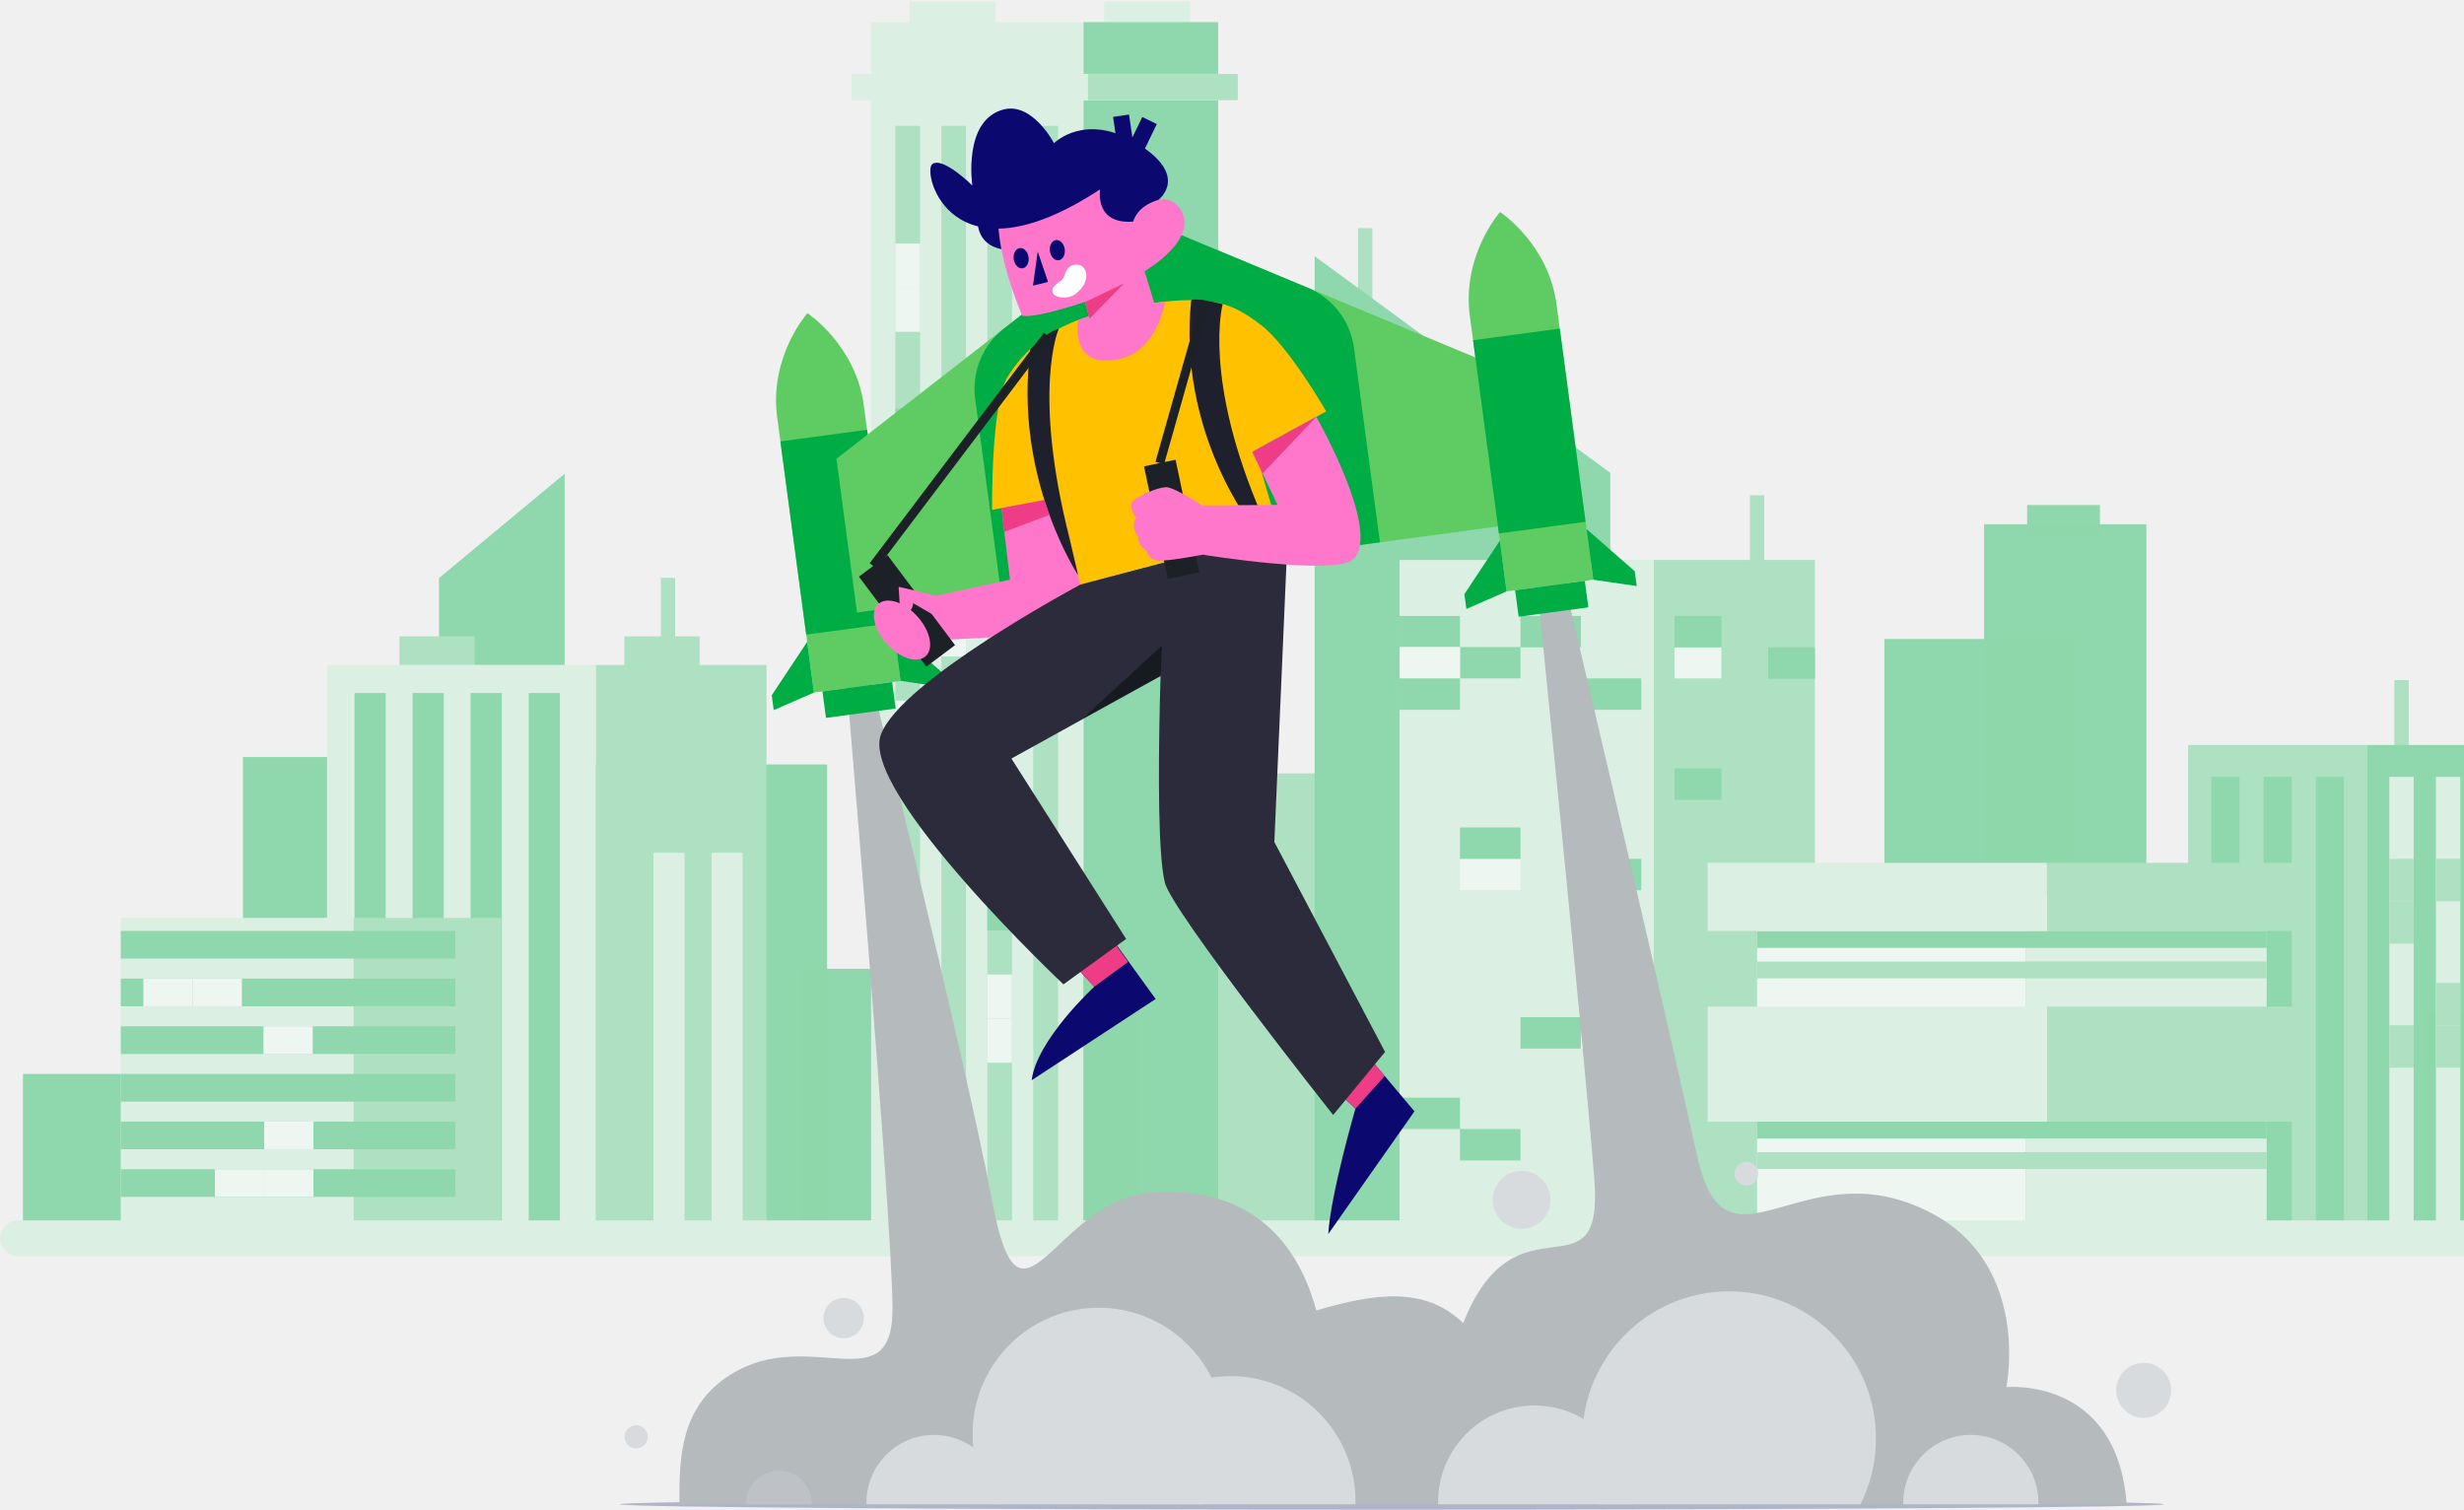
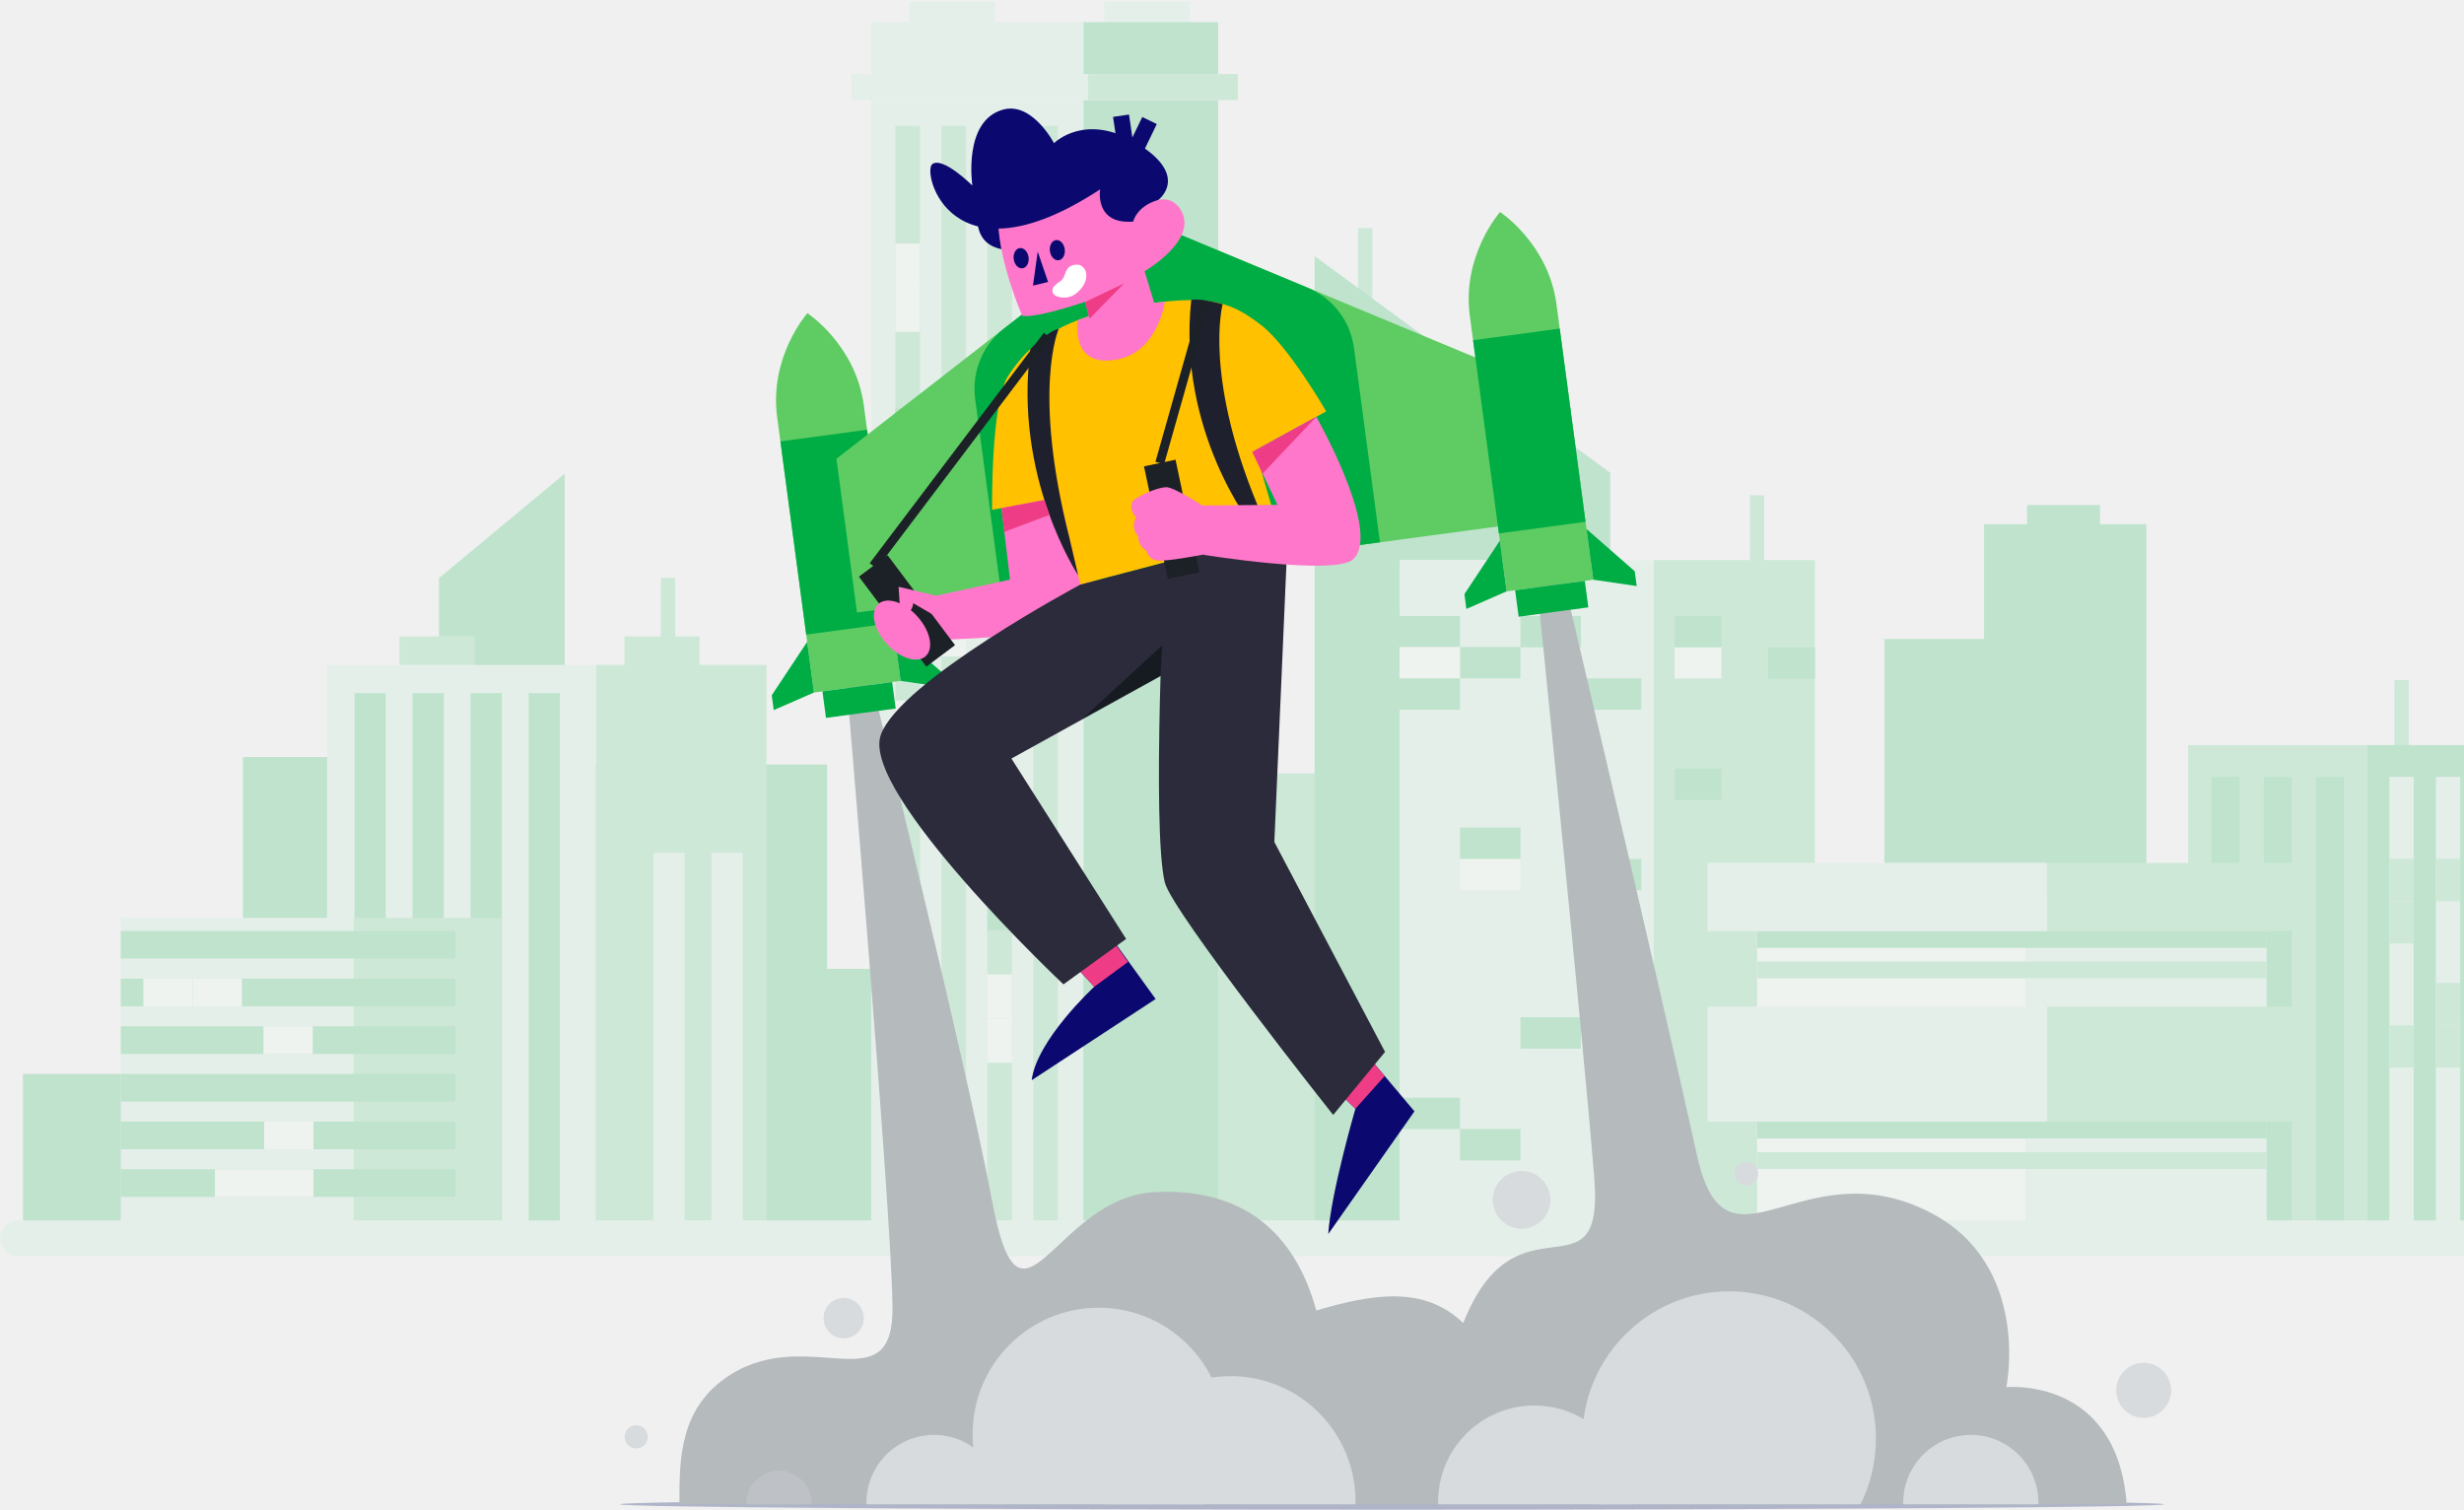
<svg xmlns="http://www.w3.org/2000/svg" width="963px" height="590px" viewBox="0 0 963 590" version="1.1">
  <g id="Page-1" stroke="none" stroke-width="1" fill="none" fill-rule="evenodd">
    <g id="Home" transform="translate(-437, -88)">
      <g id="28" transform="translate(444, 88)">
-         <g id="BG" opacity="0.596">
+         <g id="BG" opacity="0.3">
          <polygon id="Fill-1" fill-opacity="0.995" fill="#4DC67D" points="213.684 328.026 164.571 328.026 164.571 225.937 213.684 185.138" />
          <polygon id="Fill-2" fill="#80D6A2" points="460.618 480.151 515.274 480.151 515.274 302.231 460.618 302.231" />
          <polygon id="Fill-3" fill="#80D6A2" points="429.316 366.353 483.971 366.353 483.971 188.433 429.316 188.433" />
          <polygon id="Fill-4" fill-opacity="0.995" fill="#4DC67D" points="183.64 482.779 316.255 482.779 316.255 298.761 183.64 298.761" />
          <polygon id="Fill-5" fill-opacity="0.995" fill="#4DC67D" points="87.948 479.869 220.563 479.869 220.563 295.85 87.948 295.85" />
          <polygon id="Fill-6" fill-opacity="0.995" fill="#4DC67D" points="1.977 482.377 134.592 482.377 134.592 419.709 1.977 419.709" />
          <polygon id="Fill-7" fill-opacity="0.995" fill="#4DC67D" points="305.684 481.508 438.3 481.508 438.3 378.629 305.684 378.629" />
          <path d="M526.559,89.176 L526.559,130.603" id="Stroke-8" stroke="#80D6A2" stroke-width="5.6" />
          <polygon id="Fill-9" fill-opacity="0.995" fill="#4DC67D" points="729.482 482.377 803.107 482.377 803.107 249.734 729.482 249.734" />
          <polygon id="Fill-10" fill-opacity="0.995" fill="#4DC67D" points="768.438 369.081 831.85 369.081 831.85 204.887 768.438 204.887" />
          <polygon id="Fill-11" fill-opacity="0.995" fill="#4DC67D" points="785.253 209.871 813.714 209.871 813.714 197.355 785.253 197.355" />
          <polygon id="Fill-12" fill-opacity="0.995" fill="#4DC67D" points="622.331 184.767 622.331 484.627 506.795 484.627 506.795 100.113 552.177 133.365 552.177 182.254 591.585 182.254 591.585 162.239" />
          <path d="M679.721,193.551 L679.721,234.441" id="Stroke-13" stroke="#80D6A2" stroke-width="5.6" />
          <polygon id="Fill-14" fill="#CCEFDA" points="539.995 482.377 639.348 482.377 639.348 218.839 539.995 218.839" />
          <polygon id="Fill-15" fill="#80D6A2" points="639.348 482.377 702.332 482.377 702.332 218.839 639.348 218.839" />
          <polygon id="Fill-16" fill-opacity="0.995" fill="#4DC67D" points="539.995 252.984 563.614 252.984 563.614 240.718 539.995 240.718" />
          <polygon id="Fill-17" fill-opacity="0.995" fill="#4DC67D" points="563.614 265.126 587.232 265.126 587.232 252.861 563.614 252.861" />
          <polygon id="Fill-18" fill-opacity="0.995" fill="#4DC67D" points="587.232 252.984 610.851 252.984 610.851 240.718 587.232 240.718" />
          <polygon id="Fill-19" fill="#EDFAF2" points="539.995 265.126 563.614 265.126 563.614 252.861 539.995 252.861" />
          <polygon id="Fill-20" fill="#EDFAF2" points="563.614 347.918 587.232 347.918 587.232 335.652 563.614 335.652" />
          <polygon id="Fill-21" fill="#EDFAF2" points="647.444 265.126 665.743 265.126 665.743 252.861 647.444 252.861" />
          <polygon id="Fill-22" fill="#EDFAF2" points="610.851 409.79 634.47 409.79 634.47 397.524 610.851 397.524" />
          <polygon id="Fill-23" fill-opacity="0.995" fill="#4DC67D" points="610.851 277.393 634.47 277.393 634.47 265.126 610.851 265.126" />
          <polygon id="Fill-24" fill-opacity="0.995" fill="#4DC67D" points="563.614 335.652 587.232 335.652 587.232 323.386 563.614 323.386" />
          <polygon id="Fill-25" fill-opacity="0.995" fill="#4DC67D" points="610.851 347.918 634.47 347.918 634.47 335.652 610.851 335.652" />
          <polygon id="Fill-26" fill-opacity="0.995" fill="#4DC67D" points="647.449 252.984 665.743 252.984 665.743 240.718 647.449 240.718" />
          <polygon id="Fill-27" fill-opacity="0.995" fill="#4DC67D" points="684.038 265.249 702.332 265.249 702.332 252.984 684.038 252.984" />
          <polygon id="Fill-28" fill-opacity="0.995" fill="#4DC67D" points="647.447 312.595 665.741 312.595 665.741 300.33 647.447 300.33" />
          <polygon id="Fill-29" fill-opacity="0.995" fill="#4DC67D" points="587.232 409.79 610.851 409.79 610.851 397.524 587.232 397.524" />
          <polygon id="Fill-30" fill-opacity="0.995" fill="#4DC67D" points="539.995 441.253 563.614 441.253 563.614 428.987 539.995 428.987" />
          <polygon id="Fill-31" fill-opacity="0.995" fill="#4DC67D" points="563.614 453.52 587.232 453.52 587.232 441.253 563.614 441.253" />
          <polygon id="Fill-32" fill-opacity="0.995" fill="#4DC67D" points="539.995 277.393 563.614 277.393 563.614 265.126 539.995 265.126" />
          <polygon id="Fill-33" fill="#EDFAF2" points="342.945 273.813 352.59 273.813 352.59 256.582 342.945 256.582" />
          <polygon id="Fill-34" fill="#EDFAF2" points="342.945 239.35 352.59 239.35 352.59 222.119 342.945 222.119" />
          <polygon id="Fill-35" fill="#CCEFDA" points="333.457 482.377 416.472 482.377 416.472 39.14 333.457 39.14" />
          <polygon id="Fill-36" fill-opacity="0.995" fill="#4DC67D" points="416.472 482.377 469.098 482.377 469.098 39.14 416.472 39.14" />
          <polygon id="Fill-37" fill="#CCEFDA" points="333.457 28.918 416.472 28.918 416.472 8.652 333.457 8.652" />
          <polygon id="Fill-38" fill="#CCEFDA" points="348.505 20.847 381.997 20.847 381.997 0.582 348.505 0.582" />
          <polygon id="Fill-39" fill="#CCEFDA" points="424.578 20.847 458.07 20.847 458.07 0.582 424.578 0.582" />
          <polygon id="Fill-40" fill-opacity="0.995" fill="#4DC67D" points="416.472 28.918 469.098 28.918 469.098 8.652 416.472 8.652" />
          <polygon id="Fill-41" fill="#CCEFDA" points="325.795 39.14 418.188 39.14 418.188 28.918 325.795 28.918" />
          <polygon id="Fill-42" fill="#80D6A2" points="418.189 39.14 476.76 39.14 476.76 28.918 418.189 28.918" />
          <polygon id="Fill-43" fill="#80D6A2" points="342.945 482.377 352.59 482.377 352.59 49.183 342.945 49.183" />
          <polygon id="Fill-44" fill="#80D6A2" points="396.846 482.377 406.492 482.377 406.492 49.183 396.846 49.183" />
          <polygon id="Fill-45" fill="#80D6A2" points="378.879 482.377 388.525 482.377 388.525 49.183 378.879 49.183" />
          <polygon id="Fill-46" fill="#80D6A2" points="360.912 482.377 370.558 482.377 370.558 49.183 360.912 49.183" />
          <polygon id="Fill-47" fill="#EDFAF2" points="360.912 256.582 370.558 256.582 370.558 239.35 360.912 239.35" />
          <polygon id="Fill-48" fill="#EDFAF2" points="378.879 415.319 388.525 415.319 388.525 398.087 378.879 398.087" />
          <polygon id="Fill-49" fill="#EDFAF2" points="378.879 398.087 388.525 398.087 388.525 380.856 378.879 380.856" />
          <polygon id="Fill-50" fill-opacity="0.995" fill="#4DC67D" points="396.846 346.348 406.492 346.348 406.492 329.117 396.846 329.117" />
          <polygon id="Fill-52" fill-opacity="0.995" fill="#4DC67D" points="342.945 363.833 352.59 363.833 352.59 346.602 342.945 346.602" />
          <polygon id="Fill-53" fill-opacity="0.995" fill="#4DC67D" points="396.846 203.952 406.492 203.952 406.492 186.721 396.846 186.721" />
          <polygon id="Fill-54" fill-opacity="0.995" fill="#4DC67D" points="342.945 176.872 352.59 176.872 352.59 159.641 342.945 159.641" />
          <polygon id="Fill-55" fill-opacity="0.995" fill="#4DC67D" points="378.879 363.624 388.525 363.624 388.525 346.393 378.879 346.393" />
          <polygon id="Fill-57" fill="#EDFAF2" points="342.945 435.121 352.59 435.121 352.59 417.889 342.945 417.889" />
          <polygon id="Fill-58" fill="#EDFAF2" points="378.879 239.35 388.525 239.35 388.525 222.119 378.879 222.119" />
          <polygon id="Fill-59" fill="#EDFAF2" points="342.945 291.045 352.59 291.045 352.59 273.813 342.945 273.813" />
          <polygon id="Fill-60" fill="#EDFAF2" points="396.846 139.219 406.492 139.219 406.492 121.988 396.846 121.988" />
          <polygon id="Fill-61" fill="#EDFAF2" points="342.945 112.438 352.59 112.438 352.59 95.206 342.945 95.206" />
          <polygon id="Fill-62" fill="#EDFAF2" points="342.945 129.669 352.59 129.669 352.59 112.438 342.945 112.438" />
          <polygon id="Fill-63" fill="#EDFAF2" points="378.879 222.118 388.525 222.118 388.525 204.887 378.879 204.887" />
          <polygon id="Fill-64" fill-opacity="0.995" fill="#4DC67D" points="940.349 480.151 1008.614 480.151 1008.614 395.353 940.349 395.353" />
          <path d="M931.586,265.78 L931.586,308.715" id="Stroke-67" stroke="#80D6A2" stroke-width="5.6" />
          <polygon id="Fill-68" fill="#80D6A2" points="848.181 487.892 918.193 487.892 918.193 291.158 848.181 291.158" />
          <polygon id="Fill-69" fill-opacity="0.995" fill="#4DC67D" points="857.3 482.377 868.256 482.377 868.256 303.606 857.3 303.606" />
          <polygon id="Fill-70" fill-opacity="0.995" fill="#4DC67D" points="877.709 482.377 888.666 482.377 888.666 303.606 877.709 303.606" />
          <polygon id="Fill-71" fill-opacity="0.995" fill="#4DC67D" points="898.118 482.377 909.074 482.377 909.074 303.606 898.118 303.606" />
          <polygon id="Fill-72" fill-opacity="0.995" fill="#4DC67D" points="918.194 487.892 962.577 487.892 962.577 291.158 918.194 291.158" />
          <polygon id="Fill-73" fill="#CCEFDA" points="926.824 482.377 936.331 482.377 936.331 303.606 926.824 303.606" />
          <polygon id="Fill-74" fill="#CCEFDA" points="945.022 482.377 954.53 482.377 954.53 303.606 945.022 303.606" />
          <polygon id="Fill-75" fill="#80D6A2" points="945.022 400.689 954.53 400.689 954.53 384.129 945.022 384.129" />
          <polygon id="Fill-76" fill="#80D6A2" points="945.022 352.211 954.53 352.211 954.53 335.652 945.022 335.652" />
          <polygon id="Fill-77" fill="#80D6A2" points="926.824 352.211 936.331 352.211 936.331 335.652 926.824 335.652" />
          <polygon id="Fill-78" fill="#80D6A2" points="926.831 368.77 936.34 368.77 936.34 352.211 926.831 352.211" />
          <polygon id="Fill-81" fill="#80D6A2" points="926.831 417.248 936.34 417.248 936.34 400.689 926.831 400.689" />
          <polygon id="Fill-82" fill="#80D6A2" points="945.022 417.248 954.53 417.248 954.53 400.689 945.022 400.689" />
          <path d="M254.094,225.833 L254.094,259.855" id="Stroke-83" stroke="#80D6A2" stroke-width="5.6" />
          <polygon id="Fill-84" fill="#80D6A2" points="149.12 273.813 178.498 273.813 178.498 248.706 149.12 248.706" />
          <polygon id="Fill-85" fill="#CCEFDA" points="120.816 482.377 225.936 482.377 225.936 259.854 120.816 259.854" />
          <polygon id="Fill-86" fill-opacity="0.995" fill="#4DC67D" points="131.565 482.377 143.746 482.377 143.746 270.847 131.565 270.847" />
          <polygon id="Fill-87" fill-opacity="0.995" fill="#4DC67D" points="154.255 482.377 166.436 482.377 166.436 270.847 154.255 270.847" />
          <polygon id="Fill-88" fill-opacity="0.995" fill="#4DC67D" points="176.946 482.377 189.127 482.377 189.127 270.847 176.946 270.847" />
          <polygon id="Fill-89" fill-opacity="0.995" fill="#4DC67D" points="199.636 482.377 211.818 482.377 211.818 270.847 199.636 270.847" />
          <polygon id="Fill-90" fill="#80D6A2" points="237.043 273.813 266.422 273.813 266.422 248.706 237.043 248.706" />
          <polygon id="Fill-91" fill="#80D6A2" points="225.936 482.377 292.574 482.377 292.574 259.854 225.936 259.854" />
          <polygon id="Fill-92" fill="#CCEFDA" points="248.374 482.377 260.555 482.377 260.555 333.257 248.374 333.257" />
          <polygon id="Fill-93" fill="#CCEFDA" points="271.065 482.377 283.246 482.377 283.246 333.257 271.065 333.257" />
          <polygon id="Fill-94" fill="#CCEFDA" points="40.206 483.949 131.203 483.949 131.203 358.723 40.206 358.723" />
          <polygon id="Fill-95" fill="#80D6A2" points="131.203 483.949 188.889 483.949 188.889 358.723 131.203 358.723" />
          <g id="Group-108" transform="translate(40.17123, 363.3389)" fill="#4DC67D" fill-opacity="0.995">
            <polygon id="Fill-96" points="0.034 104.423 130.803 104.423 130.803 93.622 0.034 93.622" />
            <polygon id="Fill-98" points="0.034 85.797 130.803 85.797 130.803 74.996 0.034 74.996" />
            <polygon id="Fill-100" points="0.034 67.172 130.803 67.172 130.803 56.371 0.034 56.371" />
            <polygon id="Fill-102" points="0.034 48.546 130.803 48.546 130.803 37.746 0.034 37.746" />
            <polygon id="Fill-104" points="0.034 29.921 130.803 29.921 130.803 19.12 0.034 19.12" />
            <polygon id="Fill-106" points="0.034 11.296 130.803 11.296 130.803 0.495 0.034 0.495" />
          </g>
          <polygon id="Fill-109" fill="#EDFAF2" points="96.253 467.762 115.51 467.762 115.51 456.961 96.253 456.961" />
          <polygon id="Fill-110" fill="#EDFAF2" points="96.253 449.136 115.51 449.136 115.51 438.335 96.253 438.335" />
          <polygon id="Fill-111" fill="#EDFAF2" points="76.995 467.762 96.253 467.762 96.253 456.961 76.995 456.961" />
          <polygon id="Fill-112" fill="#EDFAF2" points="95.962 411.885 115.219 411.885 115.219 401.084 95.962 401.084" />
          <polygon id="Fill-113" fill="#EDFAF2" points="49.028 393.26 68.285 393.26 68.285 382.459 49.028 382.459" />
          <polygon id="Fill-114" fill="#EDFAF2" points="68.285 393.26 87.542 393.26 87.542 382.459 68.285 382.459" />
          <polygon id="Fill-115" fill="#CCEFDA" points="784.814 482.377 878.886 482.377 878.886 349.442 784.814 349.442" />
          <polygon id="Fill-116" fill="#EDFAF2" points="679.721 482.377 784.814 482.377 784.814 349.442 679.721 349.442" />
          <polygon id="Fill-117" fill="#80D6A2" points="792.994 363.833 897.163 363.833 897.163 337.202 792.994 337.202" />
          <polygon id="Fill-118" fill-opacity="0.995" fill="#4DC67D" points="679.721 370.434 878.886 370.434 878.886 363.833 679.721 363.833" />
          <polygon id="Fill-119" fill="#80D6A2" points="679.721 382.352 878.886 382.352 878.886 375.752 679.721 375.752" />
          <polygon id="Fill-120" fill-opacity="0.995" fill="#4DC67D" points="679.721 444.951 878.886 444.951 878.886 438.35 679.721 438.35" />
          <polygon id="Fill-121" fill="#80D6A2" points="679.721 456.868 878.886 456.868 878.886 450.267 679.721 450.267" />
          <polygon id="Fill-122" fill="#CCEFDA" points="660.38 363.833 792.995 363.833 792.995 337.202 660.38 337.202" />
          <polygon id="Fill-123" fill="#80D6A2" points="792.994 438.35 897.163 438.35 897.163 393.387 792.994 393.387" />
          <polygon id="Fill-124" fill="#CCEFDA" points="660.38 438.35 792.995 438.35 792.995 393.387 660.38 393.387" />
          <path d="M-5.82191783e-05,483.949 L1019.642,483.949 L-5.82191783e-05,483.949 Z" id="Fill-125" fill="#EDFAF2" />
          <path d="M1019.642,483.949 L0,483.949" id="Stroke-126" stroke="#CCEFDA" stroke-width="14" stroke-linecap="round" />
        </g>
        <g id="Man" transform="translate(235, 42)">
          <path d="M603.814,545.892 C603.814,547.056 468.694,548 302.013,548 C135.334,548 0.213,547.056 0.213,545.892 C0.213,544.729 135.334,543.785 302.013,543.785 C468.694,543.785 603.814,544.729 603.814,545.892" id="Fill-128" fill="#AFB4C8" />
          <path d="M589.171,545.892 L23.55,545.892 C23.544,545.583 23.538,545.269 23.538,544.954 C23.538,528.263 23.538,507.644 43.73,495.088 C74.674,475.844 107.341,506.926 106.821,468.539 C106.281,428.65 88.454,220.28 88.454,220.28 L93.743,204.468 C93.743,204.468 135.109,370.618 145.729,427.283 C157.091,487.913 169.511,425.712 209.658,423.874 C247.554,422.14 265.205,443.666 272.441,470.154 C294.366,463.696 314.582,460.288 329.876,475.078 C350.718,422.26 385.067,467.822 381.082,418.342 C376.394,360.152 358.1,180.817 358.1,180.817 L365.877,170.897 C365.877,170.897 405.103,336.159 421.223,409.423 C432.64,461.318 461.993,405.757 512.467,431.902 C552.026,452.393 542.139,500.11 542.139,500.11 C542.139,500.11 585.432,495.805 589.171,545.892" id="Fill-130" fill="#B5BABD" />
          <path d="M236.683,518.494 C236.683,528.63 233.642,538.05 228.422,545.892 L146.374,545.892 C141.642,538.782 138.697,530.373 138.193,521.313 C138.141,520.378 138.112,519.44 138.112,518.494 C138.112,491.204 160.178,469.075 187.398,469.075 C192.896,469.075 198.18,469.977 203.118,471.644 C222.629,478.221 236.683,496.713 236.683,518.494" id="Fill-132" fill="#D7DBDE" />
          <path d="M395.272,544.998 C395.272,545.294 395.267,545.596 395.261,545.892 L320.064,545.892 C320.058,545.596 320.053,545.294 320.053,544.998 C320.053,527.438 332.029,512.678 348.239,508.478 C351.251,507.702 354.406,507.287 357.662,507.287 C359.538,507.287 361.385,507.424 363.187,507.691 C381.341,510.37 395.272,526.054 395.272,544.998" id="Fill-134" fill="#D7DBDE" />
          <path d="M287.766,544.731 C287.766,545.116 287.758,545.508 287.751,545.892 L190.192,545.892 C190.185,545.508 190.178,545.116 190.178,544.731 C190.178,521.951 205.714,502.801 226.745,497.352 C230.654,496.346 234.746,495.807 238.971,495.807 C241.405,495.807 243.801,495.984 246.139,496.332 C269.692,499.806 287.766,520.155 287.766,544.731" id="Fill-136" fill="#D7DBDE" />
          <path d="M149.472,545.264 C149.472,545.472 149.467,545.684 149.463,545.892 L96.628,545.892 C96.624,545.684 96.62,545.472 96.62,545.264 C96.62,532.926 105.034,522.555 116.424,519.603 C118.541,519.059 120.758,518.767 123.046,518.767 C124.364,518.767 125.661,518.863 126.928,519.051 C139.683,520.934 149.472,531.953 149.472,545.264" id="Fill-138" fill="#D7DBDE" />
          <path d="M75.243,545.588 C75.243,545.689 75.241,545.792 75.239,545.892 L49.649,545.892 C49.648,545.792 49.646,545.689 49.646,545.588 C49.646,539.613 53.721,534.59 59.238,533.16 C60.263,532.896 61.336,532.755 62.444,532.755 C63.083,532.755 63.711,532.801 64.324,532.893 C70.502,533.804 75.243,539.141 75.243,545.588" id="Fill-140" fill="#BEC2C7" />
          <path d="M554.675,545.264 C554.675,545.472 554.671,545.684 554.667,545.892 L501.831,545.892 C501.827,545.684 501.824,545.472 501.824,545.264 C501.824,532.926 510.238,522.555 521.628,519.603 C523.744,519.059 525.961,518.767 528.249,518.767 C529.567,518.767 530.865,518.863 532.131,519.051 C544.886,520.934 554.675,531.953 554.675,545.264" id="Fill-142" fill="#D7DBDE" />
          <path d="M491.166,520.202 C491.166,529.436 488.996,538.166 485.139,545.892 L382.447,545.892 C378.582,538.166 376.412,529.436 376.412,520.202 C376.412,488.428 402.104,462.666 433.793,462.666 C440.671,462.666 447.272,463.879 453.379,466.111 C475.422,474.133 491.166,495.325 491.166,520.202" id="Fill-144" fill="#D7DBDE" />
          <path d="M95.61,473.142 C95.61,477.501 92.086,481.034 87.739,481.034 C83.391,481.034 79.867,477.501 79.867,473.142 C79.867,468.782 83.391,465.249 87.739,465.249 C92.086,465.249 95.61,468.782 95.61,473.142" id="Fill-146" fill="#D7DBDE" />
          <path d="M11.171,519.541 C11.171,522.051 9.141,524.085 6.638,524.085 C4.135,524.085 2.106,522.051 2.106,519.541 C2.106,517.031 4.135,514.997 6.638,514.997 C9.141,514.997 11.171,517.031 11.171,519.541" id="Fill-148" fill="#D7DBDE" />
          <path d="M363.957,426.922 C363.957,433.163 358.911,438.223 352.686,438.223 C346.462,438.223 341.416,433.163 341.416,426.922 C341.416,420.68 346.462,415.621 352.686,415.621 C358.911,415.621 363.957,420.68 363.957,426.922" id="Fill-150" fill="#D7DBDE" />
          <path d="M445.177,416.698 C445.177,419.273 443.094,421.361 440.525,421.361 C437.956,421.361 435.874,419.273 435.874,416.698 C435.874,414.121 437.956,412.034 440.525,412.034 C443.094,412.034 445.177,414.121 445.177,416.698" id="Fill-152" fill="#D7DBDE" />
          <path d="M606.542,501.364 C606.542,507.308 601.736,512.127 595.808,512.127 C589.88,512.127 585.074,507.308 585.074,501.364 C585.074,495.42 589.88,490.601 595.808,490.601 C601.736,490.601 606.542,495.42 606.542,501.364" id="Fill-154" fill="#D7DBDE" />
          <path d="M109.988,224.1 L76.115,228.65 C76.115,228.65 65.48,149.038 61.736,121.011 C58.565,97.271 73.55,80.394 73.55,80.394 C73.55,80.394 92.437,92.722 95.608,116.462 C99.188,143.256 109.988,224.1 109.988,224.1" id="Fill-156" fill="#5ECC62" />
          <polygon id="Fill-158" fill="#00AD45" points="106.964 201.463 73.091 206.013 63.004 130.503 96.876 125.953" />
          <polygon id="Fill-160" fill="#00AD45" points="108.052 234.898 80.817 238.556 79.434 228.204 106.669 224.546" />
          <polygon id="Fill-162" fill="#00AD45" points="60.392 235.518 76.115 228.649 73.468 208.836 59.618 229.723" />
          <polygon id="Fill-164" fill="#00AD45" points="126.96 226.578 109.988 224.1 107.341 204.287 126.186 220.783" />
          <polygon id="Fill-166" fill="#5ECC62" points="353.654 162.373 92.935 197.39 84.906 137.288 205.12 43.835 345.625 102.271" />
          <path d="M287.178,94.002 L297.322,169.937 L149.265,189.823 L139.121,113.888 C137.717,103.375 141.996,92.908 150.356,86.409 L205.122,43.836 L269.126,70.457 C278.897,74.52 285.773,83.489 287.178,94.002" id="Fill-168" fill="#00AD45" />
          <path d="M380.702,184.562 L346.829,189.111 C346.829,189.111 336.194,109.499 332.45,81.473 C329.278,57.733 344.264,40.855 344.264,40.855 C344.264,40.855 363.15,53.183 366.323,76.924 C369.902,103.718 380.702,184.562 380.702,184.562" id="Fill-170" fill="#5ECC62" />
          <polygon id="Fill-172" fill="#00AD45" points="377.678 161.925 343.805 166.474 333.718 90.965 367.59 86.416" />
          <polygon id="Fill-174" fill="#00AD45" points="378.766 195.36 351.531 199.018 350.148 188.666 377.383 185.007" />
          <polygon id="Fill-176" fill="#00AD45" points="331.106 195.98 346.829 189.111 344.182 169.298 330.331 190.185" />
          <polygon id="Fill-178" fill="#00AD45" points="397.674 187.039 380.702 184.562 378.055 164.748 396.9 181.244" />
          <path d="M175.921,333.059 L185.655,343.64 C185.655,343.64 163.142,364.38 161.214,380.162 L209.657,348.421 L185.875,315.523 L175.921,333.059 Z" id="Fill-180" fill="#0B096F" />
          <polygon id="Fill-182" fill="#EF3C86" points="187.904 318.638 198.874 333.926 185.655 343.64 175.921 333.059" />
          <path d="M277.391,381.317 L287.73,391.304 C287.73,391.304 278.106,424.416 277.111,440.285 L310.81,392.323 L286.294,363.223 L277.391,381.317 Z" id="Fill-184" fill="#0B096F" />
          <polygon id="Fill-186" fill="#EF3C86" points="288.503 366.211 299.192 378.492 287.73 391.304 277.391 381.317" />
          <path d="M122.442,208.151 C122.442,208.151 177.545,207.064 180.78,199.176 C187.139,183.663 179.571,132.099 179.571,132.099 L147.17,137.72 L152.74,184.526 L115.277,192.675" id="Fill-188" fill="#FF77CA" />
          <path d="M180.217,186.467 L172.221,152.255 L145.739,157.264 C145.739,157.264 145.193,115.365 151.982,104.967 C157.825,96.018 167.706,84.374 192.574,79.277 C229.55,71.698 238.522,75.586 250.904,85.066 C261.601,93.257 276.315,118.768 276.315,118.768 L248.601,133.951 L257.924,166.055 L180.217,186.467 Z" id="Fill-190" fill="#FFC100" />
          <polyline id="Stroke-192" stroke="#0B096F" stroke-width="6.3" points="196.132 3.227 197.799 14.549 202.43 15.117 207.274 5.104" />
          <path d="M142.307,32.19 C142.307,32.19 132.208,55.816 154.074,55.813 L142.307,32.19 Z" id="Fill-194" fill="#0B096F" />
          <path d="M185.689,89.846 L182.084,75.949 C182.084,75.949 162.613,82.583 157.498,81.385 C157.498,81.385 148.683,61.09 148.131,45.244 L161.812,24.612 L191.031,19.399 L200.903,44.596 C201.276,39.773 213.523,30.716 219.334,39.837 C226.828,51.598 205.33,63.993 205.33,63.993 L210.858,82.145" id="Fill-196" fill="#FF77CA" />
          <path d="M185.688,80.794 L179.324,83.109 C179.324,83.109 175.851,102.38 195.1,98.381 C210.654,95.151 213.275,75.916 213.275,75.916 L204.68,76.892" id="Fill-198" fill="#FF77CA" />
          <path d="M210.7,36.133 C210.7,36.133 223.179,26.894 202.679,14.21 C182.178,1.526 169.94,13.955 169.94,13.955 C169.94,13.955 161.504,-2.151 150.231,0.783 C134.17,4.962 138.021,30.506 138.021,30.506 C138.021,30.506 126.473,19.03 122.358,22.144 C118.242,25.258 129.553,70.286 187.952,32.008 C187.952,32.008 185.606,45.822 200.903,44.596 C200.903,44.596 202.113,38.647 210.7,36.133" id="Fill-200" fill="#0B096F" />
          <path d="M223.563,75.275 C223.563,75.275 225.388,74.156 235.858,76.861 C235.858,76.861 227.831,106.015 251.446,160.067 L247.524,163.774 C247.524,163.774 218.096,126.703 223.563,75.275" id="Fill-202" fill="#1E202D" />
          <path d="M160.716,94.364 C160.716,94.364 167.42,87.454 171.798,86.478 C171.798,86.478 161.206,110.08 176.049,168.633 L179.357,182.783 C179.357,182.783 154.02,144.76 160.716,94.364" id="Fill-204" fill="#1E202D" />
          <path d="M169.446,72.32 C170.119,74.466 175.28,75.172 178.278,72.918 C184.921,67.925 182.88,61.315 178.794,61.423 C173.695,61.558 174.903,66.237 172.532,67.817 C169.819,69.624 168.954,70.751 169.446,72.32" id="Fill-206" fill="#FFFFFF" />
          <polygon id="Fill-208" fill="#EF3C86" points="182.117 76.029 197.32 68.746 183.847 82.549" />
          <polygon id="Fill-210" fill="#0B096F" points="163.567 56.307 161.713 69.626 167.629 68.194" />
          <path d="M168.331,56.175 C168.635,58.354 170.181,59.938 171.783,59.712 C173.385,59.487 174.436,57.538 174.132,55.359 C173.827,53.181 172.281,51.597 170.68,51.822 C169.078,52.047 168.026,53.996 168.331,56.175" id="Fill-212" fill="#0B096F" />
          <path d="M154.19,59.312 C154.495,61.491 156.041,63.075 157.642,62.849 C159.245,62.624 160.296,60.675 159.992,58.497 C159.687,56.318 158.141,54.734 156.54,54.96 C154.938,55.185 153.886,57.134 154.19,59.312" id="Fill-214" fill="#0B096F" />
          <path d="M180.217,186.467 C180.217,186.467 109.532,224.201 102.215,245.302 C94.343,268 173.626,342.704 173.626,342.704 L198.116,324.946 L153.287,254.45 L237.029,208.151 L219.034,176.27 L180.217,186.467 Z" id="Fill-216" fill="#2B2B3B" />
          <path d="M213.238,177.793 C213.238,177.793 208.077,281.566 213.238,302.852 C216.005,314.264 279.04,393.737 279.04,393.737 L299.315,369.102 L256.052,287.067 L261.389,164.372 L213.238,177.793 Z" id="Fill-218" fill="#2B2B3B" />
          <path d="M228.491,174.836 C228.491,174.836 279.903,183.154 286.902,176.524 C298.108,165.906 272.441,120.891 272.441,120.891 L247.435,134.631 L257.271,155.302 L226.909,155.557" id="Fill-220" fill="#FF77CA" />
          <path d="M99.293,179.171 L125.65,214.329" id="Stroke-222" stroke="#1C2127" stroke-width="14" />
          <path d="M220.57,182.942 L211.268,138.958" id="Stroke-224" stroke="#1C2127" stroke-width="12.6" />
          <path d="M115.882,198.22 C121.186,203.648 123.092,210.747 120.137,214.077 C117.183,217.407 110.489,215.705 105.184,210.277 C99.88,204.849 97.975,197.749 100.929,194.42 C103.883,191.09 110.578,192.792 115.882,198.22" id="Fill-226" fill="#FF77CA" />
          <path d="M114.893,193.735 C114.624,198.164 109.904,198.444 109.904,198.444 L109.201,187.324 L123.845,190.811 L123.023,198.444 L114.893,193.735 Z" id="Fill-228" fill="#FF77CA" />
          <path d="M231.246,157.751 C231.246,157.751 217.069,148.125 213.609,148.392 C209.447,148.713 203.372,151.776 201.187,153.404 C199.002,155.031 200.74,159.281 202.096,160.211 C202.096,160.211 199.536,163.851 202.811,167.551 C202.811,167.551 202.582,171.231 206.023,173.171 C206.023,173.171 206.81,176.961 210.848,177.094 C214.887,177.226 224.317,175.503 231.689,174.107" id="Fill-230" fill="#FF77CA" />
          <path d="M99.293,179.171 L167.352,89.135" id="Stroke-232" stroke="#1C2127" stroke-width="3.5" />
          <path d="M229.187,75.647 L211.268,138.958" id="Stroke-234" stroke="#1C2127" stroke-width="3.5" />
          <polygon id="Fill-236" fill="#151B21" points="211.564 222.04 212.172 210.244 181.307 238.665" />
          <polygon id="Fill-238" fill="#EF3C86" points="247.435 134.631 272.442 120.891 251.445 143.059" />
          <polygon id="Fill-240" fill="#EF3C86" points="149.413 156.569 150.517 165.849 168.151 159.234 166.175 153.398" />
        </g>
      </g>
    </g>
  </g>
</svg>
